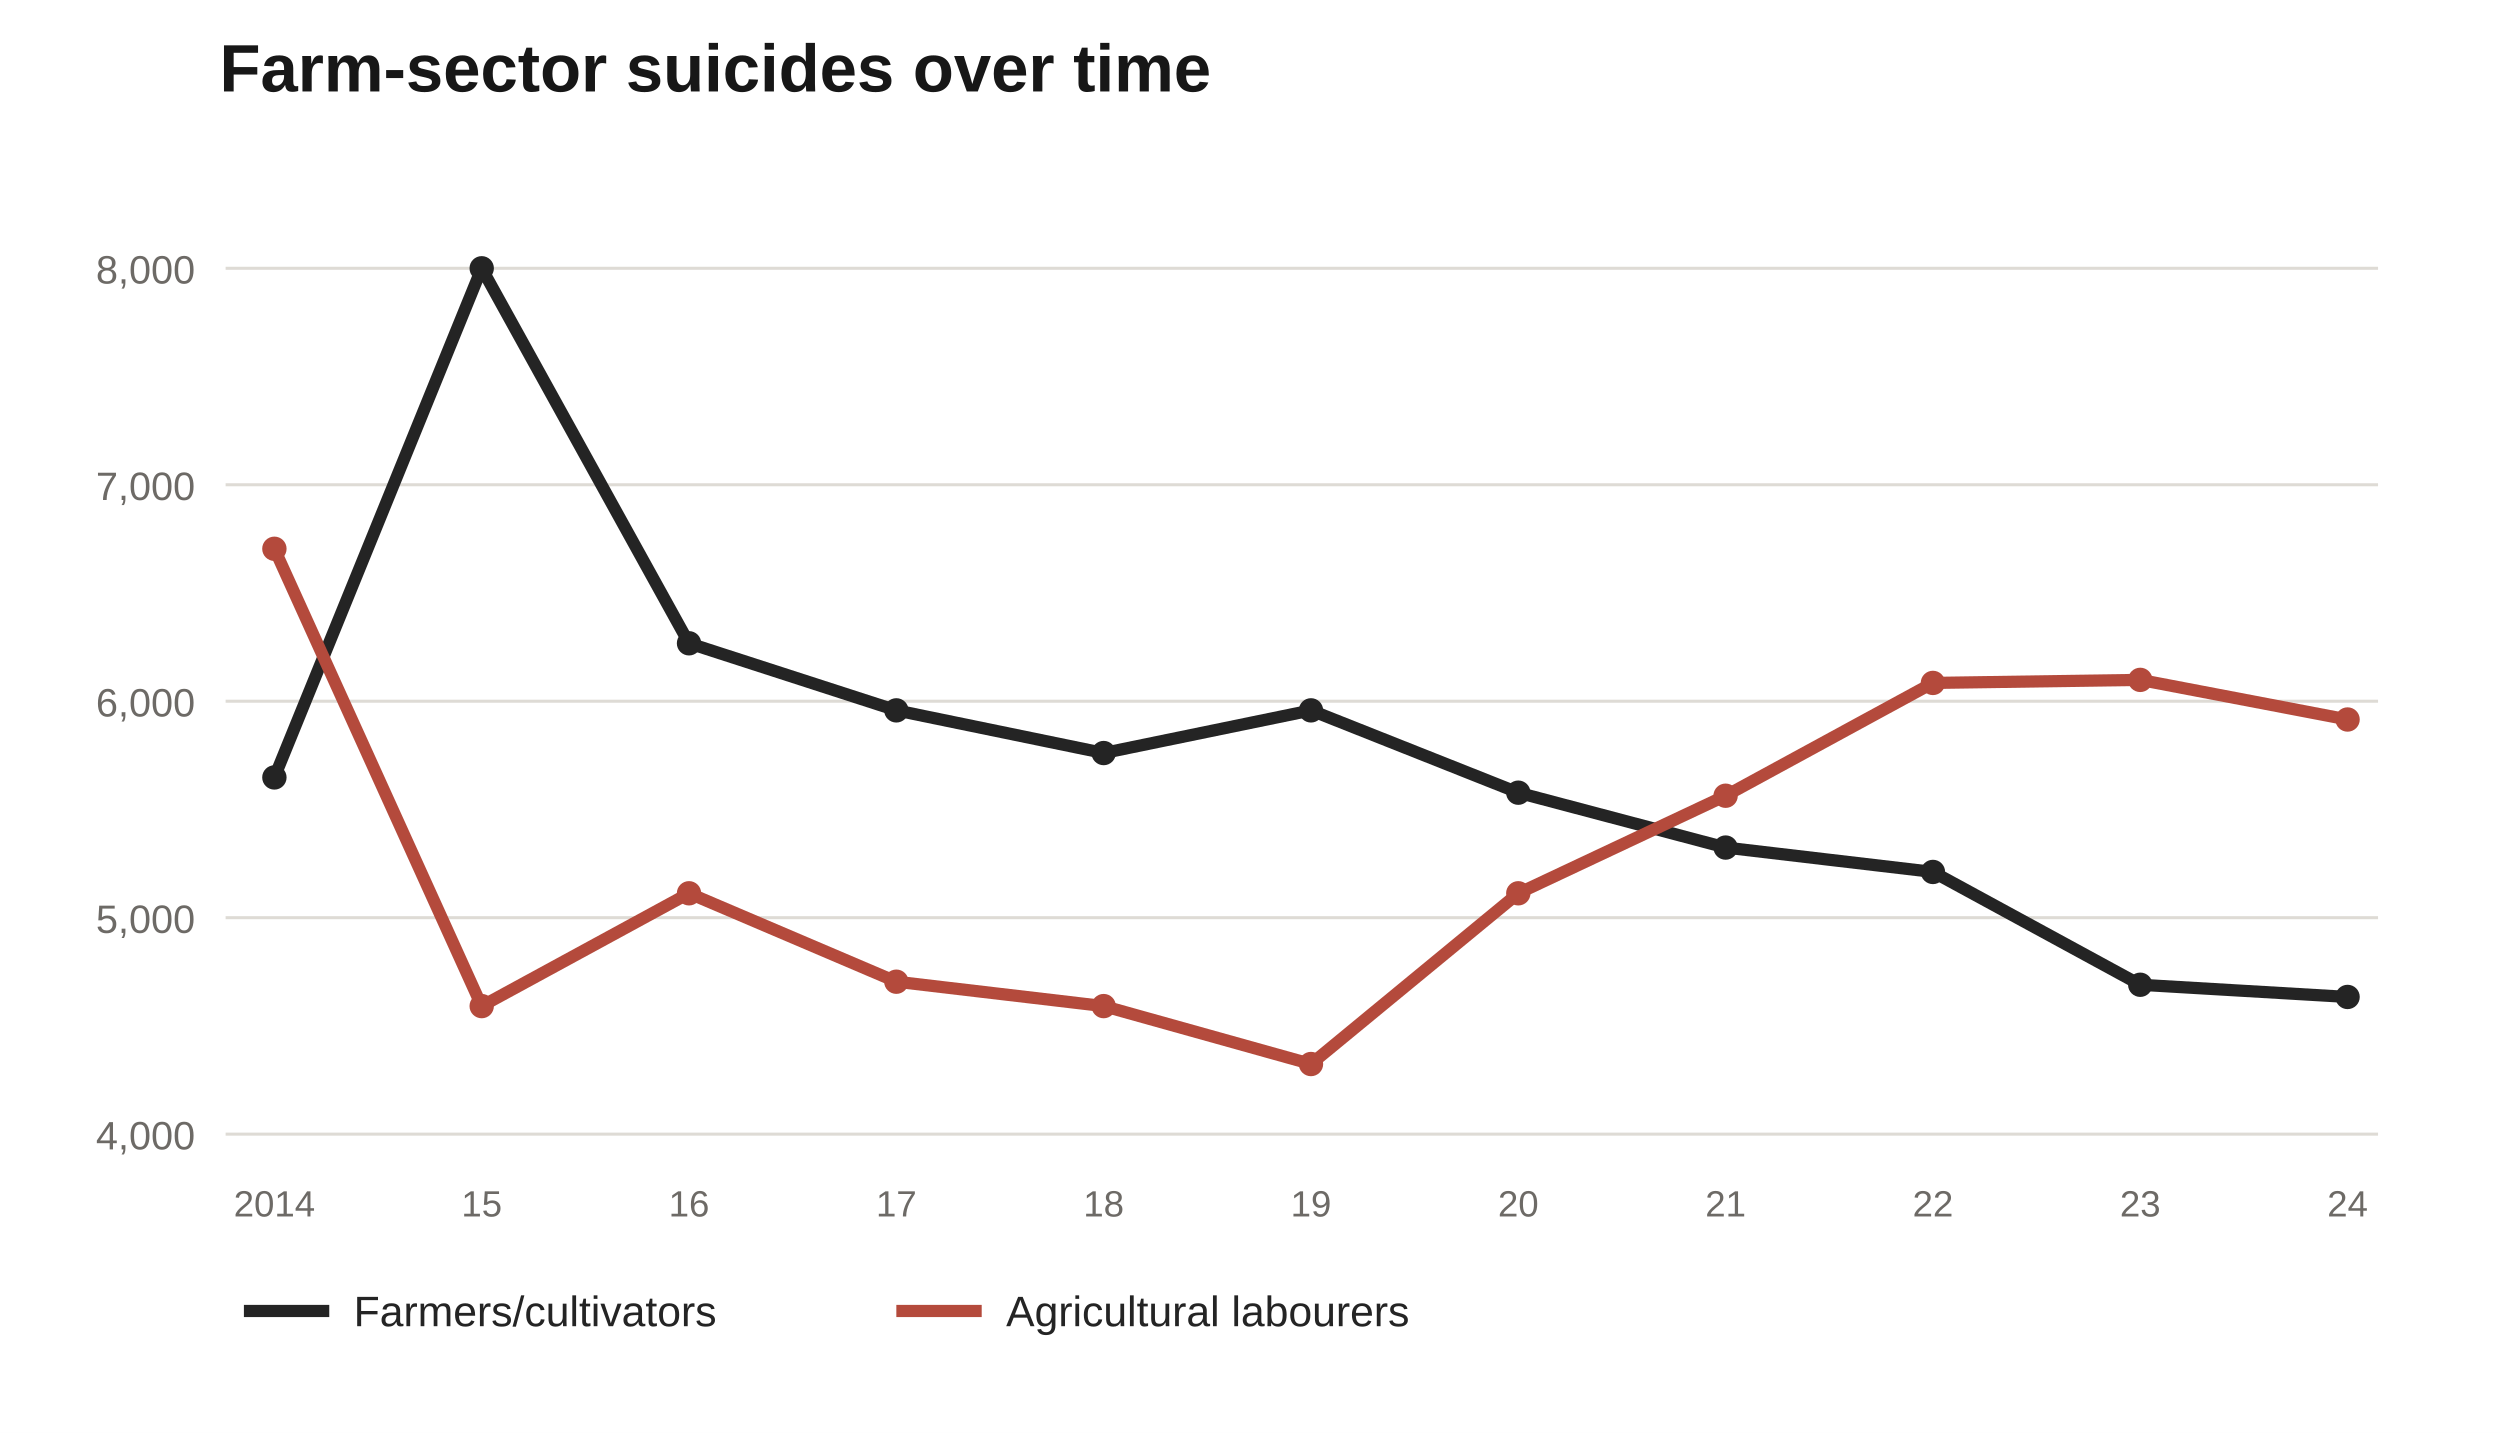
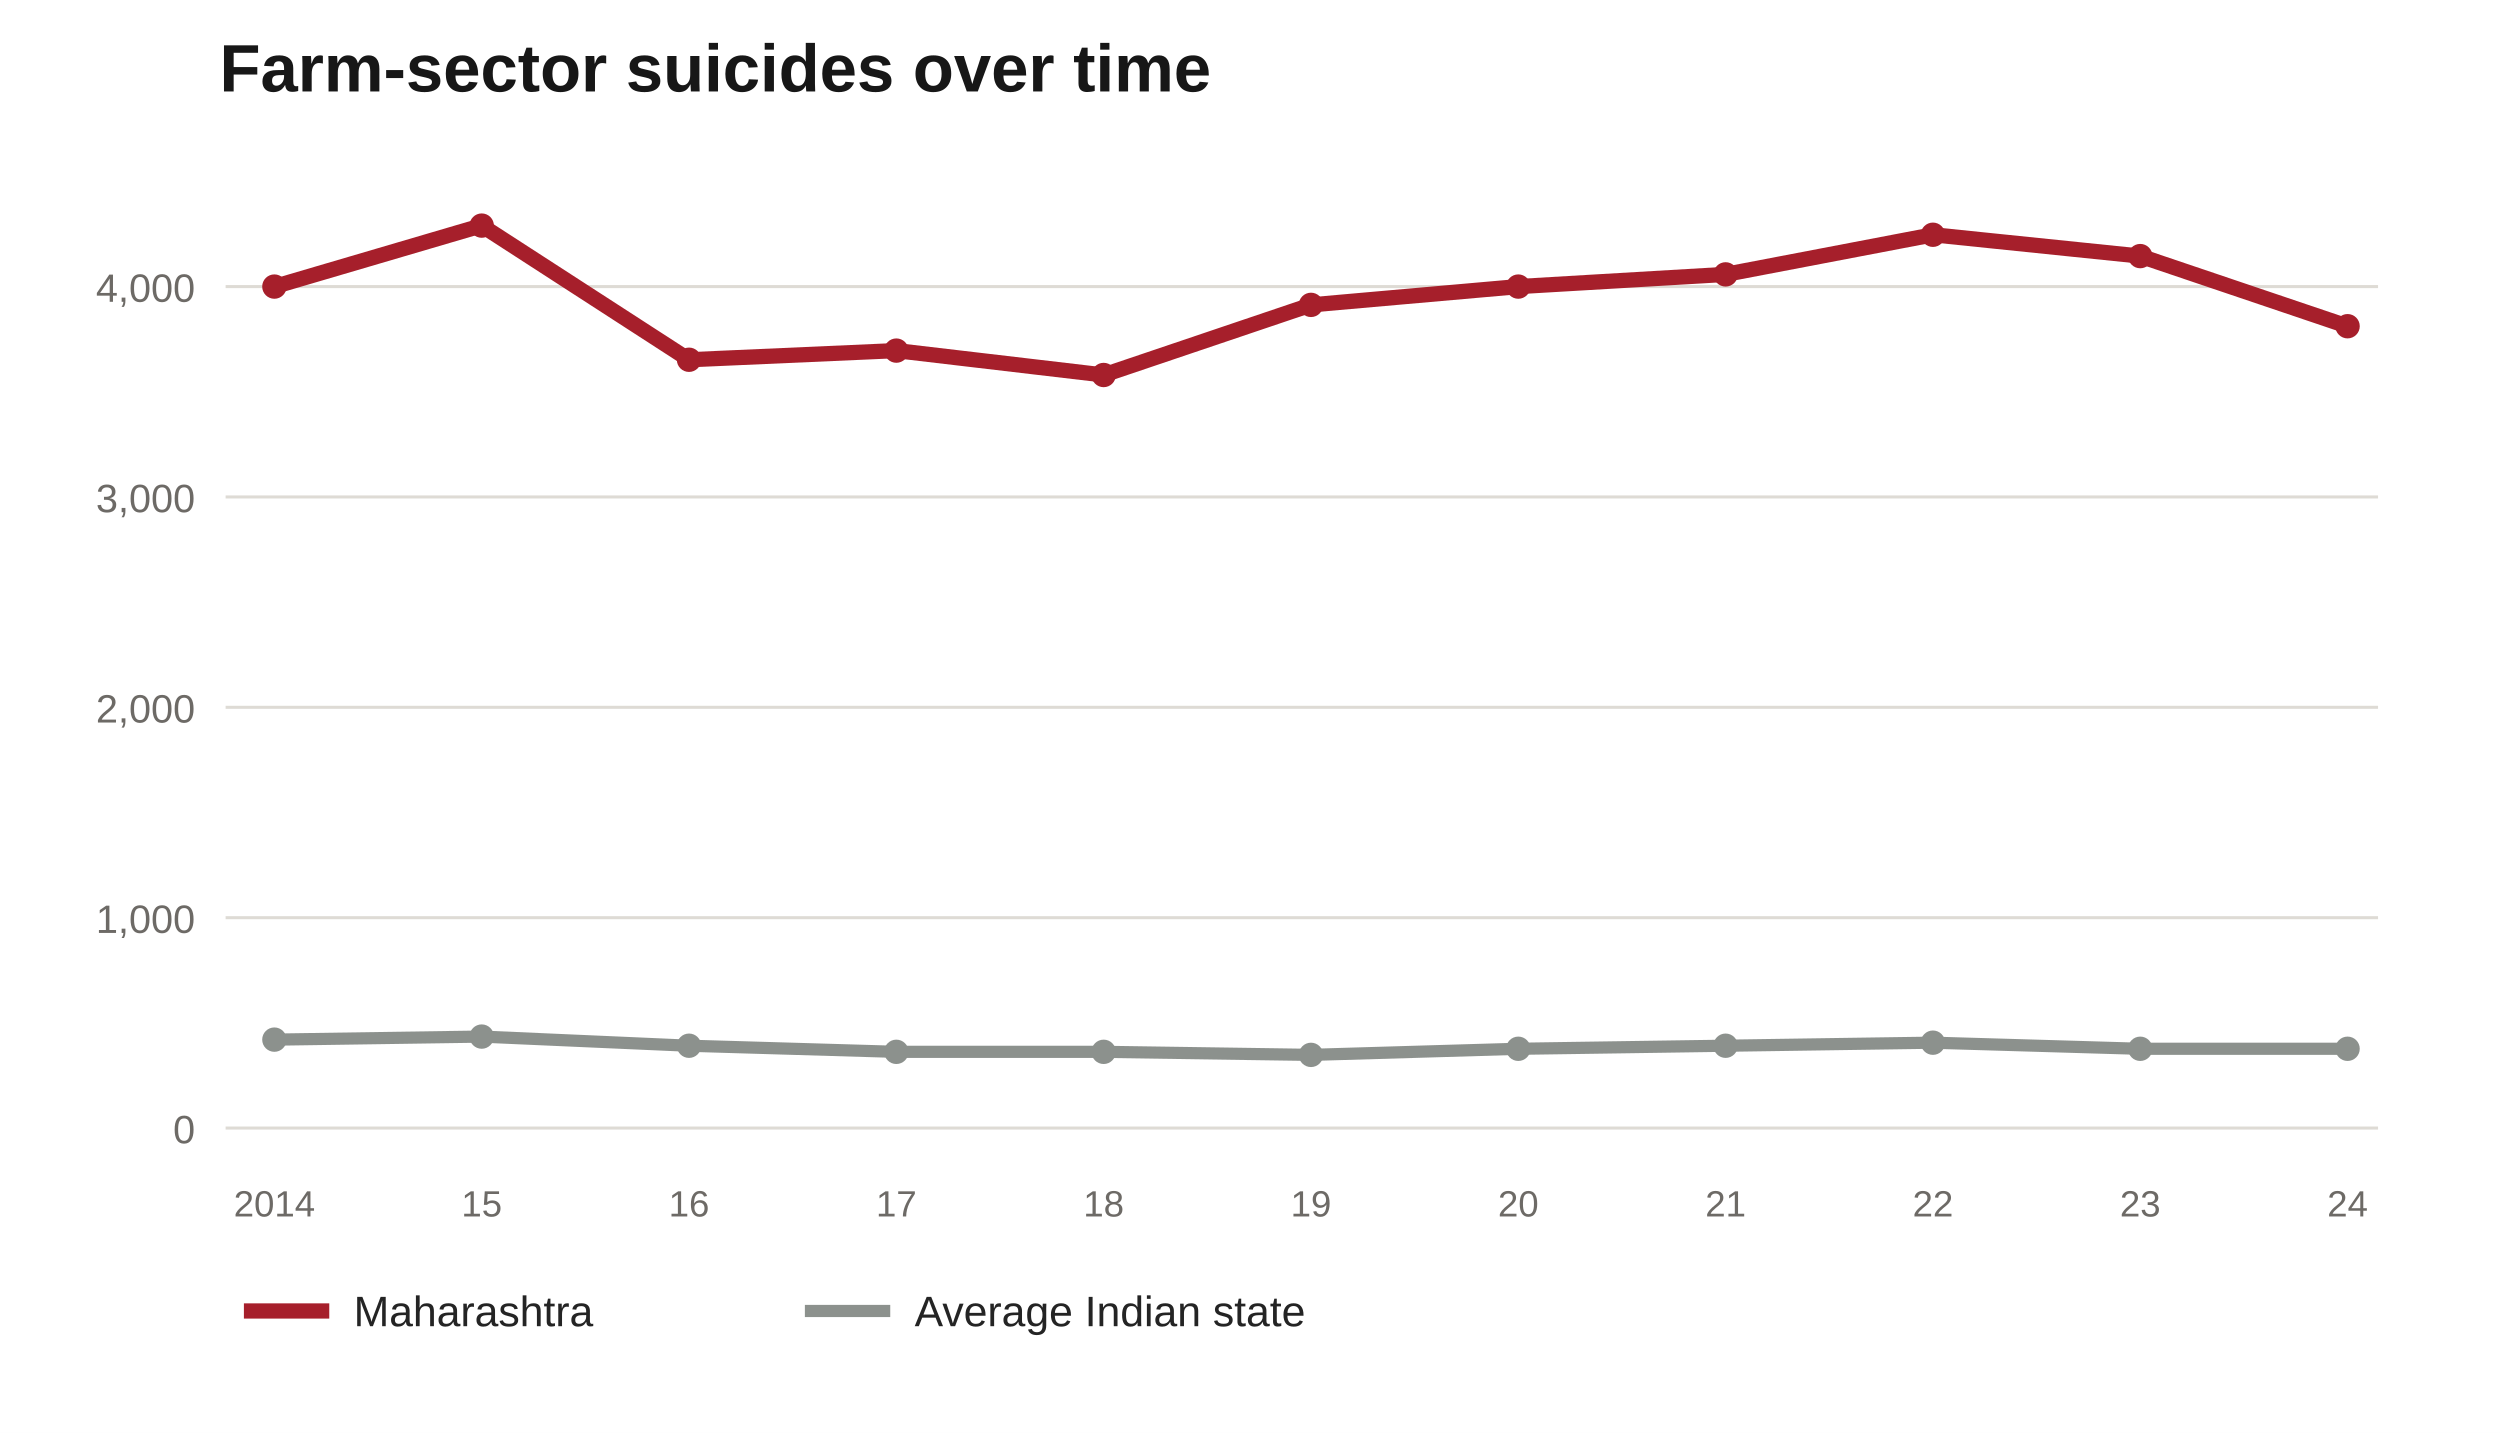
<svg xmlns="http://www.w3.org/2000/svg" viewBox="0 0 820 470" role="img" aria-labelledby="title desc">
  <rect width="820" height="470" fill="#fff" />
  <g font-family="Arial, Helvetica, sans-serif">
    <text x="72" y="30" font-size="22" font-weight="700" fill="#171717">Farm-sector suicides over time</text>
    <g stroke="#dedbd5" stroke-width="1">
-       <line x1="74" y1="372" x2="780" y2="372" />
+       <line x1="74" y1="370" x2="780" y2="370" />
      <line x1="74" y1="301" x2="780" y2="301" />
-       <line x1="74" y1="230" x2="780" y2="230" />
-       <line x1="74" y1="159" x2="780" y2="159" />
-       <line x1="74" y1="88" x2="780" y2="88" />
+       <line x1="74" y1="232" x2="780" y2="232" />
+       <line x1="74" y1="163" x2="780" y2="163" />
+       <line x1="74" y1="94" x2="780" y2="94" />
    </g>
    <g fill="#6d6a66" font-size="13" text-anchor="end">
-       <text x="64" y="377">4,000</text>
-       <text x="64" y="306">5,000</text>
-       <text x="64" y="235">6,000</text>
-       <text x="64" y="164">7,000</text>
-       <text x="64" y="93">8,000</text>
+       <text x="64" y="375">0</text>
+       <text x="64" y="306">1,000</text>
+       <text x="64" y="237">2,000</text>
+       <text x="64" y="168">3,000</text>
+       <text x="64" y="99">4,000</text>
    </g>
    <g fill="#6d6a66" font-size="12" text-anchor="middle">
      <text x="90" y="399">2014</text>
      <text x="158" y="399">15</text>
      <text x="226" y="399">16</text>
      <text x="294" y="399">17</text>
      <text x="362" y="399">18</text>
      <text x="430" y="399">19</text>
      <text x="498" y="399">20</text>
      <text x="566" y="399">21</text>
      <text x="634" y="399">22</text>
      <text x="702" y="399">23</text>
      <text x="770" y="399">24</text>
    </g>
-     <polyline fill="none" stroke="#242424" stroke-width="4" stroke-linecap="round" stroke-linejoin="round" points="90,255 158,88 226,211 294,233 362,247 430,233 498,260 566,278 634,286 702,323 770,327" />
-     <polyline fill="none" stroke="#b44a3c" stroke-width="4" stroke-linecap="round" stroke-linejoin="round" points="90,180 158,330 226,293 294,322 362,330 430,349 498,293 566,261 634,224 702,223 770,236" />
-     <g fill="#242424">
-       <circle cx="90" cy="255" r="4" />
-       <circle cx="158" cy="88" r="4" />
-       <circle cx="226" cy="211" r="4" />
-       <circle cx="294" cy="233" r="4" />
-       <circle cx="362" cy="247" r="4" />
-       <circle cx="430" cy="233" r="4" />
-       <circle cx="498" cy="260" r="4" />
-       <circle cx="566" cy="278" r="4" />
-       <circle cx="634" cy="286" r="4" />
-       <circle cx="702" cy="323" r="4" />
-       <circle cx="770" cy="327" r="4" />
+     <polyline fill="none" stroke="#a61f2b" stroke-width="5" stroke-linecap="round" stroke-linejoin="round" points="90,94 158,74 226,118 294,115 362,123 430,100 498,94 566,90 634,77 702,84 770,107" />
+     <polyline fill="none" stroke="#8c918d" stroke-width="4" stroke-linecap="round" stroke-linejoin="round" points="90,341 158,340 226,343 294,345 362,345 430,346 498,344 566,343 634,342 702,344 770,344" />
+     <g fill="#a61f2b">
+       <circle cx="90" cy="94" r="4" />
+       <circle cx="158" cy="74" r="4" />
+       <circle cx="226" cy="118" r="4" />
+       <circle cx="294" cy="115" r="4" />
+       <circle cx="362" cy="123" r="4" />
+       <circle cx="430" cy="100" r="4" />
+       <circle cx="498" cy="94" r="4" />
+       <circle cx="566" cy="90" r="4" />
+       <circle cx="634" cy="77" r="4" />
+       <circle cx="702" cy="84" r="4" />
+       <circle cx="770" cy="107" r="4" />
    </g>
-     <g fill="#b44a3c">
-       <circle cx="90" cy="180" r="4" />
-       <circle cx="158" cy="330" r="4" />
-       <circle cx="226" cy="293" r="4" />
-       <circle cx="294" cy="322" r="4" />
-       <circle cx="362" cy="330" r="4" />
-       <circle cx="430" cy="349" r="4" />
-       <circle cx="498" cy="293" r="4" />
-       <circle cx="566" cy="261" r="4" />
-       <circle cx="634" cy="224" r="4" />
-       <circle cx="702" cy="223" r="4" />
-       <circle cx="770" cy="236" r="4" />
+     <g fill="#8c918d">
+       <circle cx="90" cy="341" r="4" />
+       <circle cx="158" cy="340" r="4" />
+       <circle cx="226" cy="343" r="4" />
+       <circle cx="294" cy="345" r="4" />
+       <circle cx="362" cy="345" r="4" />
+       <circle cx="430" cy="346" r="4" />
+       <circle cx="498" cy="344" r="4" />
+       <circle cx="566" cy="343" r="4" />
+       <circle cx="634" cy="342" r="4" />
+       <circle cx="702" cy="344" r="4" />
+       <circle cx="770" cy="344" r="4" />
    </g>
    <g font-size="14">
-       <line x1="80" y1="430" x2="108" y2="430" stroke="#242424" stroke-width="4" />
-       <text x="116" y="435" fill="#242424">Farmers/cultivators</text>
-       <line x1="294" y1="430" x2="322" y2="430" stroke="#b44a3c" stroke-width="4" />
-       <text x="330" y="435" fill="#242424">Agricultural labourers</text>
+       <line x1="80" y1="430" x2="108" y2="430" stroke="#a61f2b" stroke-width="5" />
+       <text x="116" y="435" fill="#242424">Maharashtra</text>
+       <line x1="264" y1="430" x2="292" y2="430" stroke="#8c918d" stroke-width="4" />
+       <text x="300" y="435" fill="#242424">Average Indian state</text>
    </g>
  </g>
</svg>
